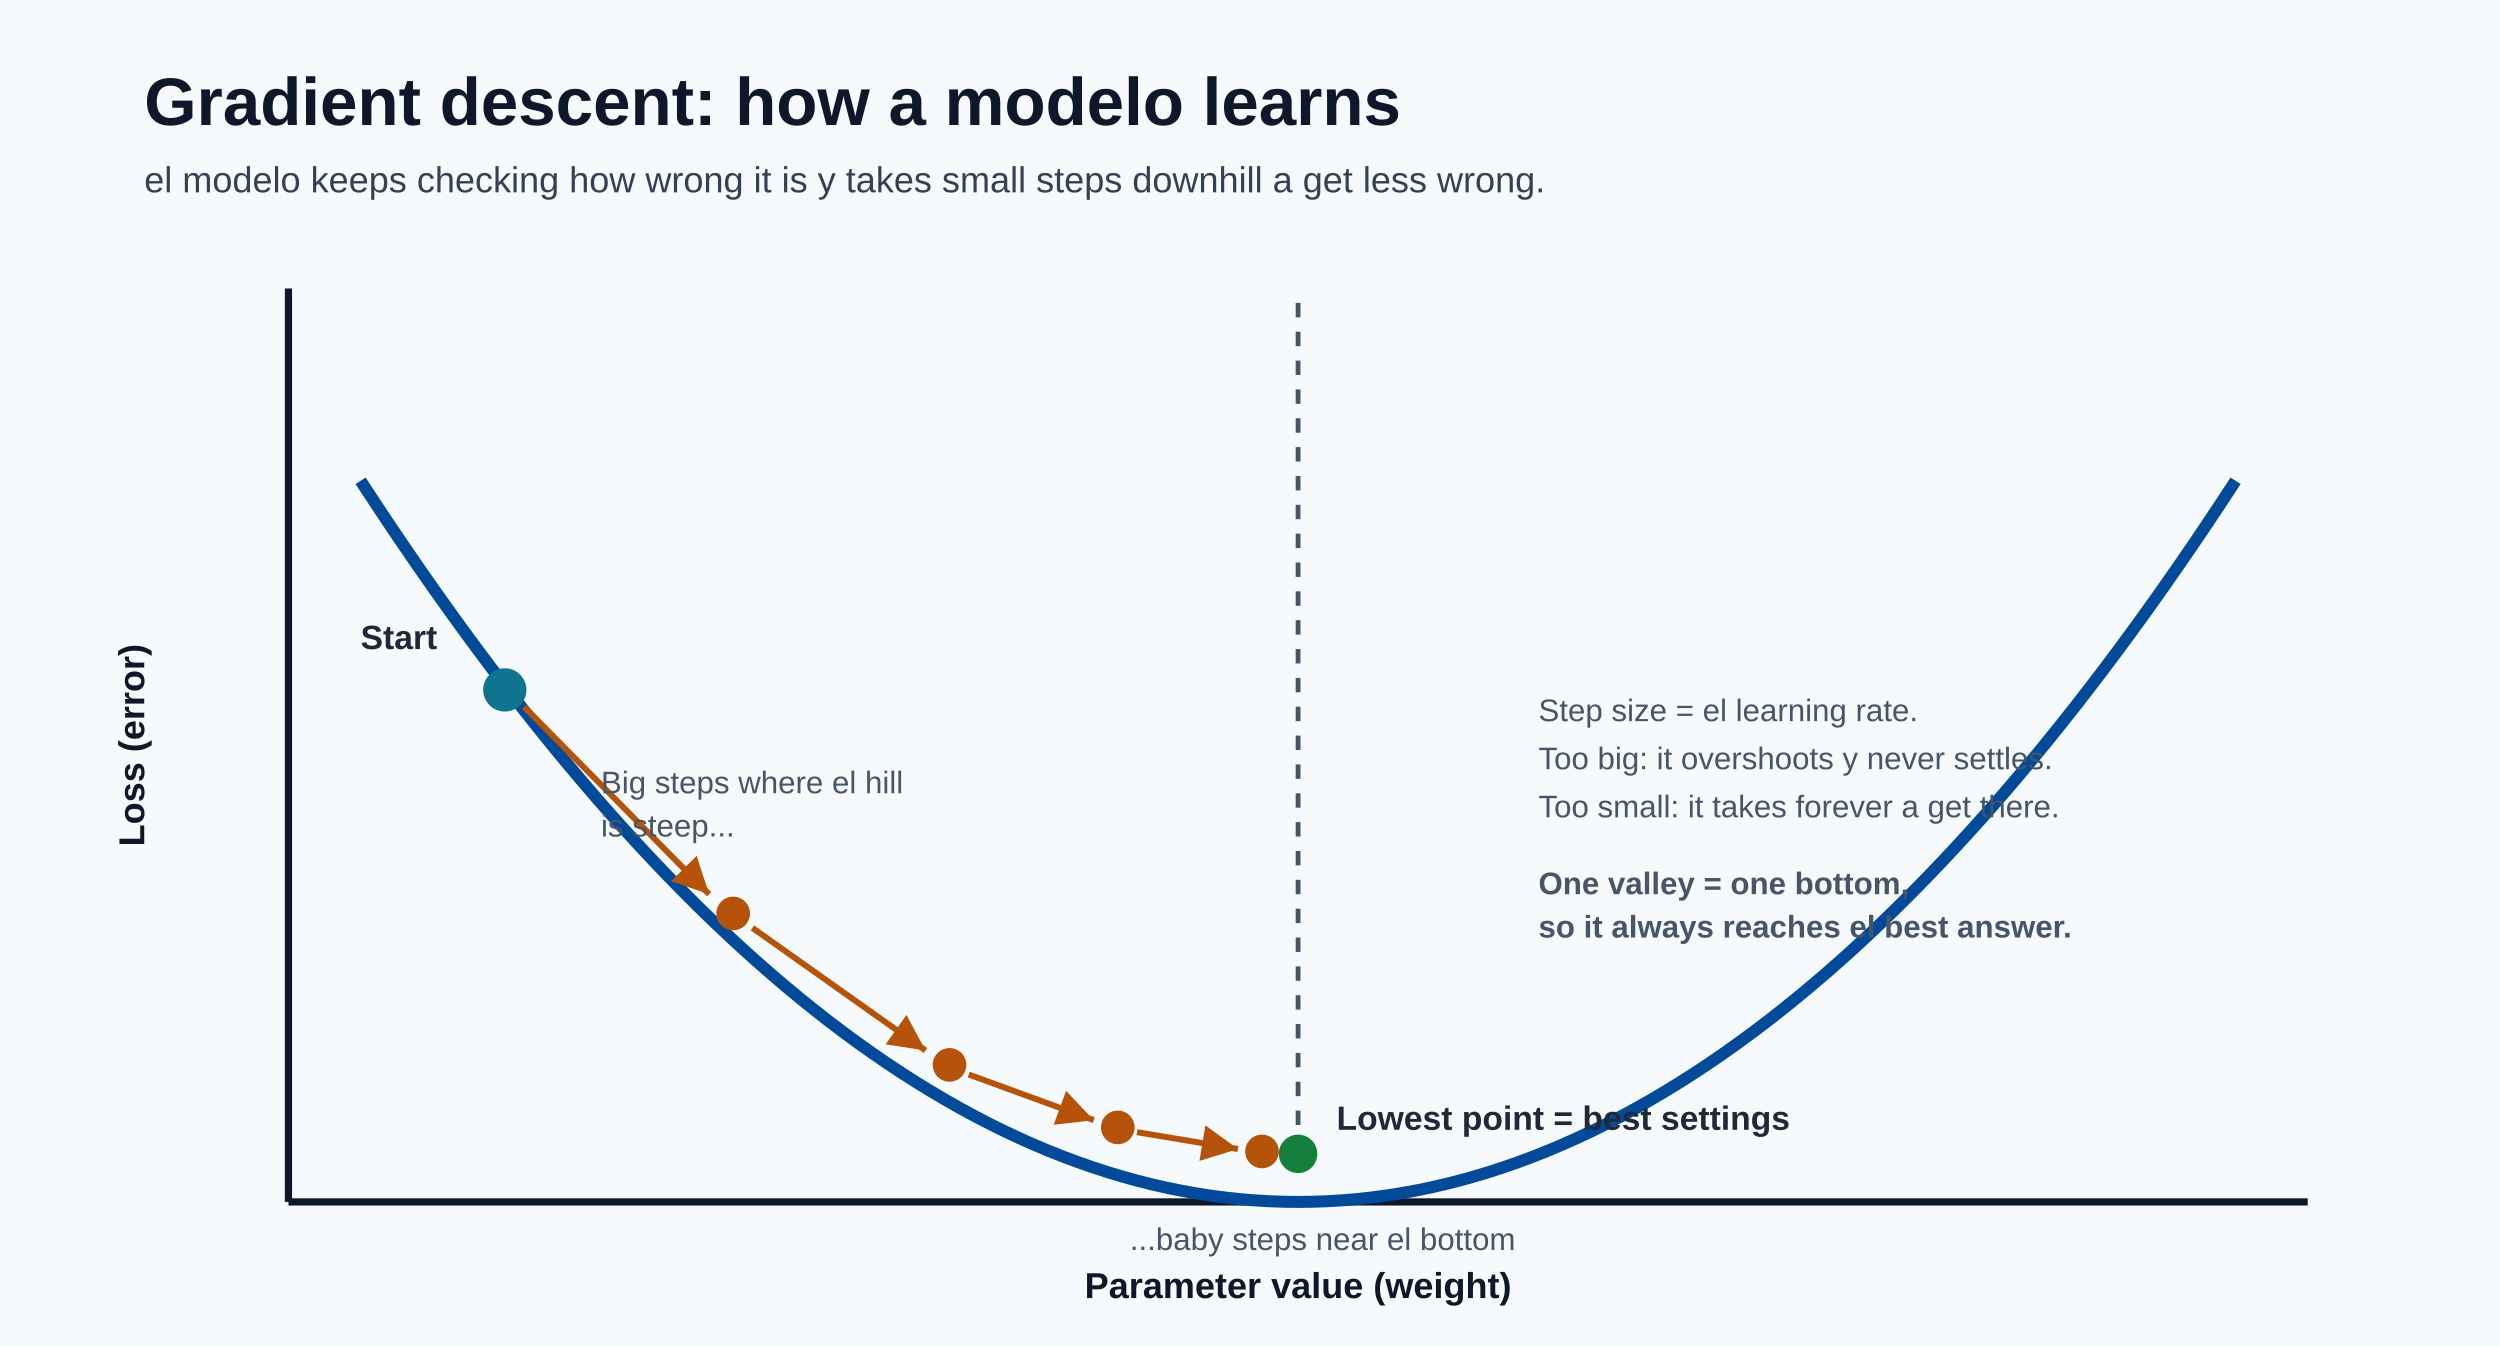
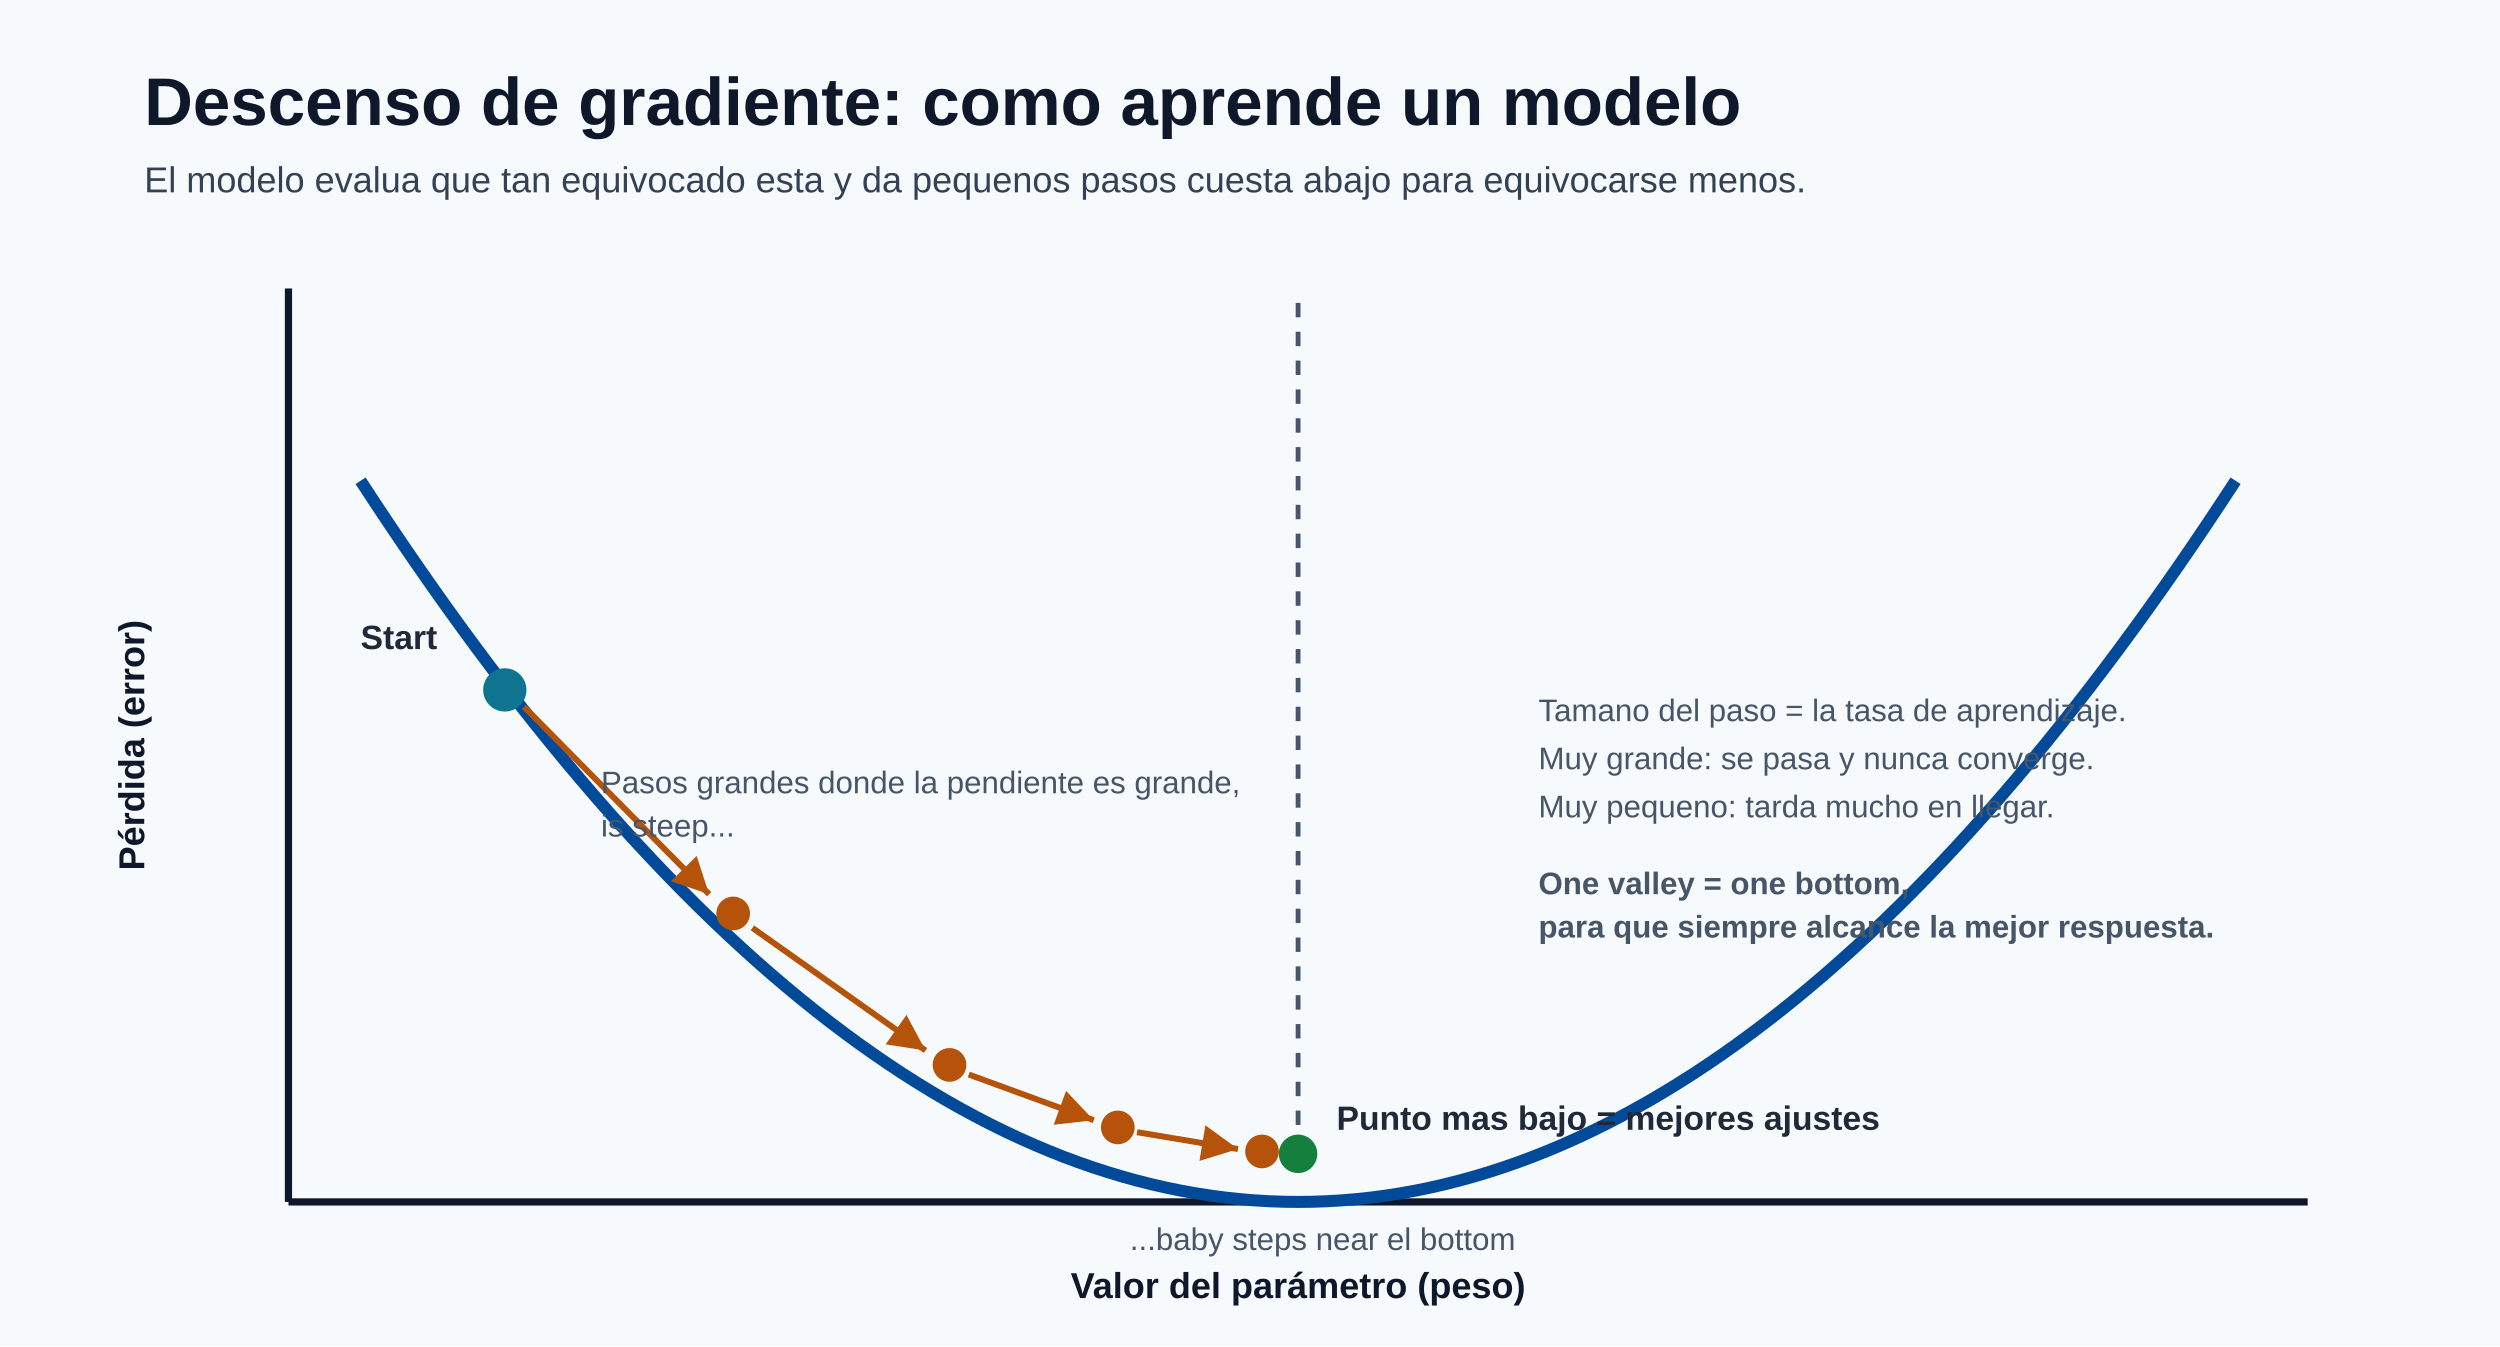
<svg xmlns="http://www.w3.org/2000/svg" width="1040" height="560" viewBox="0 0 1040 560" role="img" aria-labelledby="title desc">
  <defs>
    <style>
      .bg { fill: #f7fafc; }
      .title { fill: #0f172a; font-family: Segoe UI, Arial, sans-serif; font-size: 28px; font-weight: 700; }
      .subtitle { fill: #334155; font-family: Segoe UI, Arial, sans-serif; font-size: 15px; }
      .axis { stroke: #0f172a; stroke-width: 3; }
      .axis-label { fill: #0f172a; font-family: Segoe UI, Arial, sans-serif; font-size: 15px; font-weight: 700; }
      .curve { fill: none; stroke: #004a99; stroke-width: 5; }
      .step { stroke: #b45309; stroke-width: 2.5; }
      .dot { fill: #b45309; }
      .startdot { fill: #0e7490; }
      .mindot { fill: #15803d; }
      .label { fill: #1f2937; font-family: Segoe UI, Arial, sans-serif; font-size: 14px; }
      .note { fill: #475569; font-family: Segoe UI, Arial, sans-serif; font-size: 13px; }
      .opt { stroke: #475569; stroke-width: 2; stroke-dasharray: 6 6; }
    </style>
    <marker id="arrow" markerWidth="9" markerHeight="9" refX="6" refY="3" orient="auto">
      <path d="M0,0 L6,3 L0,6 Z" fill="#b45309" />
    </marker>
  </defs>
  <rect class="bg" x="0" y="0" width="1040" height="560" />
-   <text class="title" x="60" y="52">Gradient descent: how a modelo learns</text>
-   <text class="subtitle" x="60" y="80">el modelo keeps checking how wrong it is y takes small steps downhill a get less wrong.</text>
+   <text class="title" x="60" y="52">Descenso de gradiente: como aprende un modelo</text>
+   <text class="subtitle" x="60" y="80">El modelo evalua que tan equivocado esta y da pequenos pasos cuesta abajo para equivocarse menos.</text>
  <line class="axis" x1="120" y1="500" x2="960" y2="500" />
  <line class="axis" x1="120" y1="500" x2="120" y2="120" />
-   <text class="axis-label" x="540" y="540" text-anchor="middle">Parameter value (weight)</text>
-   <text class="axis-label" x="60" y="310" transform="rotate(-90 60 310)" text-anchor="middle">Loss (error)</text>
+   <text class="axis-label" x="540" y="540" text-anchor="middle">Valor del parámetro (peso)</text>
+   <text class="axis-label" x="60" y="310" transform="rotate(-90 60 310)" text-anchor="middle">Pérdida (error)</text>
  <path class="curve" d="M150,200 Q540,800 930,200" />
  <line class="opt" x1="540" y1="480" x2="540" y2="120" />
  <circle class="mindot" cx="540" cy="480" r="8" />
-   <text class="label" x="556" y="470" font-weight="700" fill="#15803d">Lowest point = best settings</text>
+   <text class="label" x="556" y="470" font-weight="700" fill="#15803d">Punto mas bajo = mejores ajustes</text>
  <circle class="startdot" cx="210" cy="287" r="9" />
  <text class="label" x="150" y="270" font-weight="700" fill="#0e7490">Start</text>
  <line class="step" x1="218" y1="294" x2="295" y2="372" marker-end="url(#arrow)" />
  <circle class="dot" cx="305" cy="380" r="7" />
  <line class="step" x1="313" y1="386" x2="385" y2="437" marker-end="url(#arrow)" />
  <circle class="dot" cx="395" cy="443" r="7" />
  <line class="step" x1="403" y1="447" x2="455" y2="466" marker-end="url(#arrow)" />
  <circle class="dot" cx="465" cy="469" r="7" />
  <line class="step" x1="473" y1="471" x2="515" y2="478" marker-end="url(#arrow)" />
  <circle class="dot" cx="525" cy="479" r="7" />
-   <text class="note" x="250" y="330">Big steps where el hill</text>
+   <text class="note" x="250" y="330">Pasos grandes donde la pendiente es grande,</text>
  <text class="note" x="250" y="348">is steep...</text>
  <text class="note" x="470" y="520">...baby steps near el bottom</text>
-   <text class="note" x="640" y="300">Step size = el learning rate.</text>
-   <text class="note" x="640" y="320">Too big: it overshoots y never settles.</text>
-   <text class="note" x="640" y="340">Too small: it takes forever a get there.</text>
+   <text class="note" x="640" y="300">Tamano del paso = la tasa de aprendizaje.</text>
+   <text class="note" x="640" y="320">Muy grande: se pasa y nunca converge.</text>
+   <text class="note" x="640" y="340">Muy pequeno: tarda mucho en llegar.</text>
  <text class="note" x="640" y="372" font-weight="700" fill="#004a99">One valley = one bottom,</text>
-   <text class="note" x="640" y="390" font-weight="700" fill="#004a99">so it always reaches el best answer.</text>
+   <text class="note" x="640" y="390" font-weight="700" fill="#004a99">para que siempre alcance la mejor respuesta.</text>
</svg>
